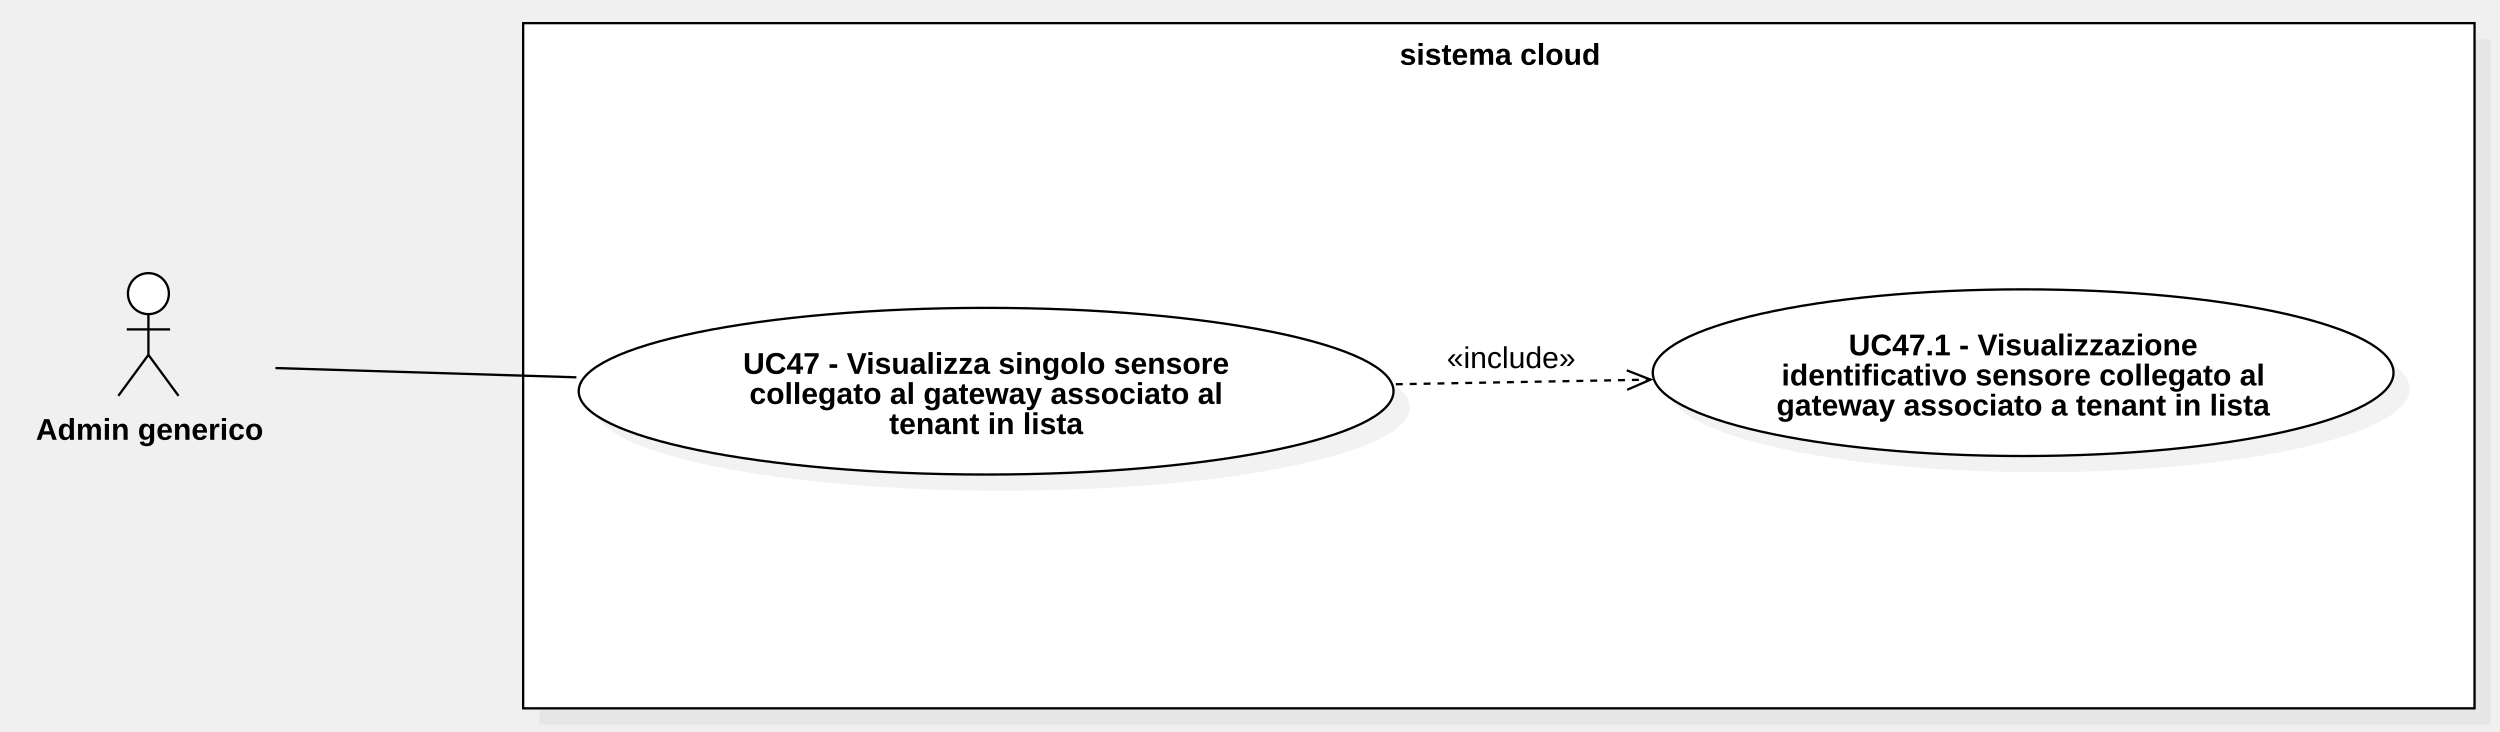
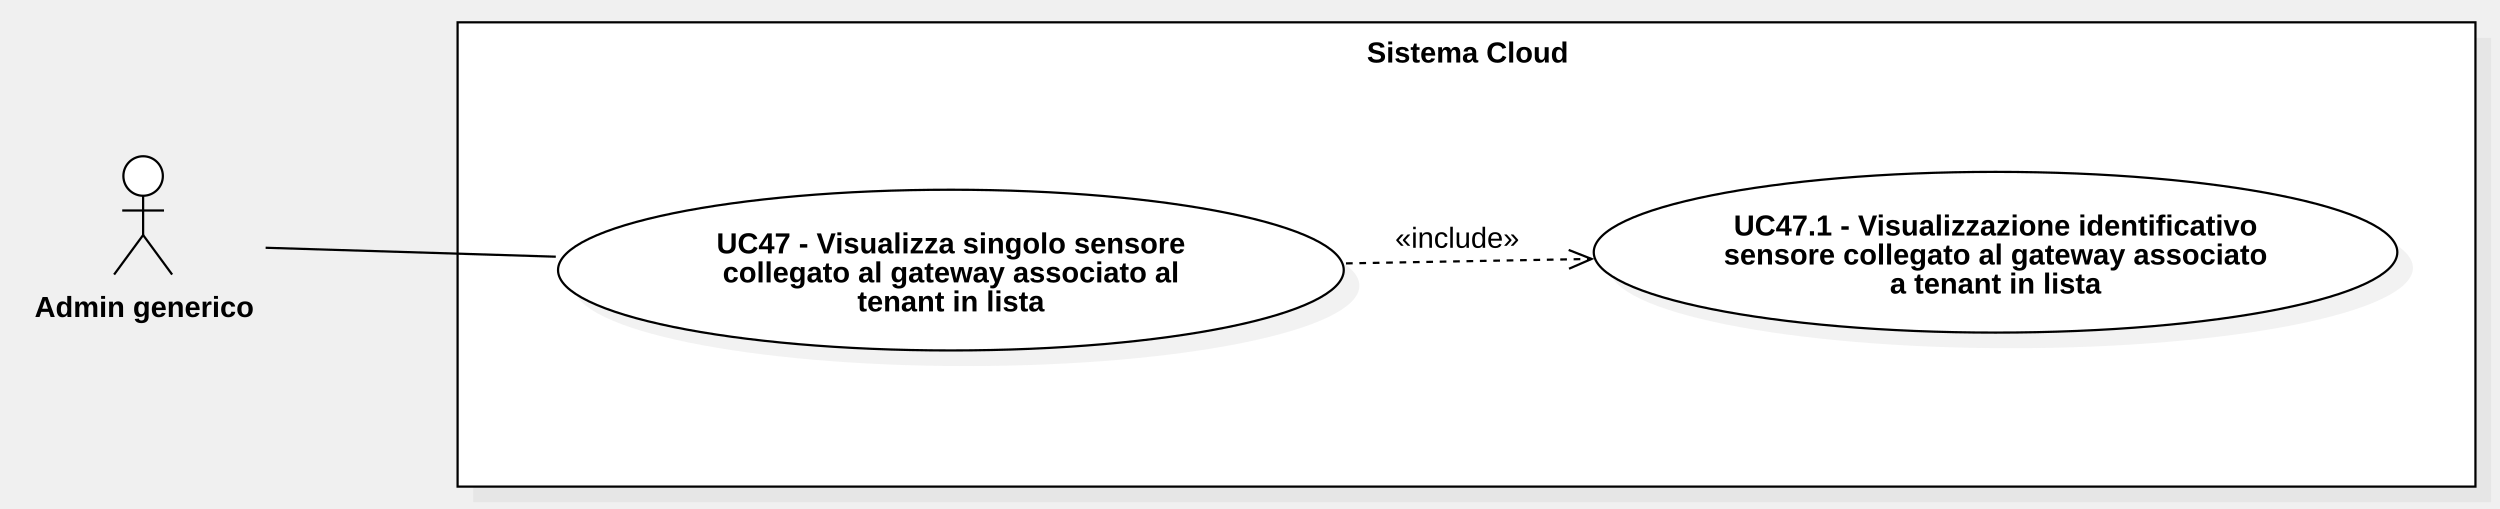
- <svg xmlns="http://www.w3.org/2000/svg" version="1.1" width="1080" height="316">
+ <svg xmlns="http://www.w3.org/2000/svg" version="1.1" width="1120" height="228">
  <defs />
  <g>
    <g>
-       <rect fill="#C0C0C0" stroke="none" x="314" y="312" width="843" height="296" transform="matrix(1 0 0 1 -81 -295)" fill-opacity="0.2" />
+       <rect fill="#C0C0C0" stroke="none" x="319" y="511" width="904" height="208" transform="matrix(1 0 0 1 -107 -494)" fill-opacity="0.2" />
    </g>
    <g>
-       <rect fill="#ffffff" stroke="none" x="307" y="305" width="843" height="296" transform="matrix(1 0 0 1 -81 -295)" />
+       <rect fill="#ffffff" stroke="none" x="312" y="504" width="904" height="208" transform="matrix(1 0 0 1 -107 -494)" />
    </g>
    <g>
-       <path fill="none" stroke="#000000" paint-order="fill stroke markers" d=" M 226 10 L 1069 10 L 1069 306 L 226 306 L 226 10 Z Z" stroke-miterlimit="10" stroke-dasharray="" />
+       <path fill="none" stroke="#000000" paint-order="fill stroke markers" d=" M 205 10 L 1109 10 L 1109 218 L 205 218 L 205 10 Z Z" stroke-miterlimit="10" stroke-dasharray="" />
    </g>
    <g>
      <g>
        <path fill="none" stroke="none" />
-         <text fill="#000000" stroke="none" font-family="Arial" font-size="13px" font-style="normal" font-weight="bold" text-decoration="undefined" x="729" y="318.5" text-anchor="middle" dominant-baseline="central" transform="matrix(1 0 0 1 -81 -295)">sistema cloud</text>
+         <text fill="#000000" stroke="none" font-family="Arial" font-size="13px" font-style="normal" font-weight="bold" text-decoration="undefined" x="764.5" y="517.5" text-anchor="middle" dominant-baseline="central" transform="matrix(1 0 0 1 -107 -494)">Sistema Cloud</text>
      </g>
    </g>
    <g>
-       <path fill="#ffffff" stroke="none" paint-order="stroke fill markers" d=" M 55.278 126.85 C 55.278 121.962 59.236 118 64.118 118 C 69 118 72.958 121.962 72.958 126.85 C 72.958 131.738 69 135.7 64.118 135.7 C 59.236 135.7 55.278 131.738 55.278 126.85 Z" />
+       <path fill="#ffffff" stroke="none" paint-order="stroke fill markers" d=" M 55.278 78.85 C 55.278 73.962 59.236 70 64.118 70 C 69 70 72.958 73.962 72.958 78.85 C 72.958 83.738 69 87.7 64.118 87.7 C 59.236 87.7 55.278 83.738 55.278 78.85 Z" />
    </g>
    <g>
-       <path fill="none" stroke="#000000" paint-order="fill stroke markers" d=" M 55.278 126.85 C 55.278 121.962 59.236 118 64.118 118 C 69 118 72.958 121.962 72.958 126.85 C 72.958 131.738 69 135.7 64.118 135.7 C 59.236 135.7 55.278 131.738 55.278 126.85 Z" stroke-miterlimit="10" stroke-dasharray="" />
+       <path fill="none" stroke="#000000" paint-order="fill stroke markers" d=" M 55.278 78.85 C 55.278 73.962 59.236 70 64.118 70 C 69 70 72.958 73.962 72.958 78.85 C 72.958 83.738 69 87.7 64.118 87.7 C 59.236 87.7 55.278 83.738 55.278 78.85 Z" stroke-miterlimit="10" stroke-dasharray="" />
    </g>
    <g>
-       <path fill="none" stroke="#000000" paint-order="fill stroke markers" d=" M 64.118 135.7 L 64.118 153.3" stroke-miterlimit="10" stroke-dasharray="" />
+       <path fill="none" stroke="#000000" paint-order="fill stroke markers" d=" M 64.118 87.7 L 64.118 105.3" stroke-miterlimit="10" stroke-dasharray="" />
    </g>
    <g>
-       <path fill="none" stroke="#000000" paint-order="fill stroke markers" d=" M 54.758 142.3 L 73.478 142.3" stroke-miterlimit="10" stroke-dasharray="" />
+       <path fill="none" stroke="#000000" paint-order="fill stroke markers" d=" M 54.758 94.3 L 73.478 94.3" stroke-miterlimit="10" stroke-dasharray="" />
    </g>
    <g>
-       <path fill="none" stroke="#000000" paint-order="fill stroke markers" d=" M 64.118 153.3 L 51.118 171" stroke-miterlimit="10" stroke-dasharray="" />
+       <path fill="none" stroke="#000000" paint-order="fill stroke markers" d=" M 64.118 105.3 L 51.118 123" stroke-miterlimit="10" stroke-dasharray="" />
    </g>
    <g>
-       <path fill="none" stroke="#000000" paint-order="fill stroke markers" d=" M 64.118 153.3 L 77.118 171" stroke-miterlimit="10" stroke-dasharray="" />
+       <path fill="none" stroke="#000000" paint-order="fill stroke markers" d=" M 64.118 105.3 L 77.118 123" stroke-miterlimit="10" stroke-dasharray="" />
    </g>
    <g>
      <g>
        <path fill="none" stroke="none" />
-         <text fill="#000000" stroke="none" font-family="Arial" font-size="13px" font-style="normal" font-weight="bold" text-decoration="undefined" x="145.618" y="480.5" text-anchor="middle" dominant-baseline="central" transform="matrix(1 0 0 1 -81 -295)">Admin generico</text>
+         <text fill="#000000" stroke="none" font-family="Arial" font-size="13px" font-style="normal" font-weight="bold" text-decoration="undefined" x="171.618" y="631.5" text-anchor="middle" dominant-baseline="central" transform="matrix(1 0 0 1 -107 -494)">Admin generico</text>
      </g>
    </g>
    <g>
-       <path fill="#C0C0C0" stroke="none" paint-order="stroke fill markers" d=" M 257 176 C 257 156.118 335.798 140 433 140 C 530.202 140 609 156.118 609 176 C 609 195.882 530.202 212 433 212 C 335.798 212 257 195.882 257 176 Z" fill-opacity="0.2" />
+       <path fill="#C0C0C0" stroke="none" paint-order="stroke fill markers" d=" M 257 128 C 257 108.118 335.798 92 433 92 C 530.202 92 609 108.118 609 128 C 609 147.882 530.202 164 433 164 C 335.798 164 257 147.882 257 128 Z" fill-opacity="0.2" />
    </g>
    <g>
-       <path fill="#ffffff" stroke="none" paint-order="stroke fill markers" d=" M 250 169 C 250 149.118 328.798 133 426 133 C 523.202 133 602 149.118 602 169 C 602 188.882 523.202 205 426 205 C 328.798 205 250 188.882 250 169 Z" />
+       <path fill="#ffffff" stroke="none" paint-order="stroke fill markers" d=" M 250 121 C 250 101.118 328.798 85 426 85 C 523.202 85 602 101.118 602 121 C 602 140.882 523.202 157 426 157 C 328.798 157 250 140.882 250 121 Z" />
    </g>
    <g>
-       <path fill="none" stroke="#000000" paint-order="fill stroke markers" d=" M 250 169 C 250 149.118 328.798 133 426 133 C 523.202 133 602 149.118 602 169 C 602 188.882 523.202 205 426 205 C 328.798 205 250 188.882 250 169 Z" stroke-miterlimit="10" stroke-dasharray="" />
+       <path fill="none" stroke="#000000" paint-order="fill stroke markers" d=" M 250 121 C 250 101.118 328.798 85 426 85 C 523.202 85 602 101.118 602 121 C 602 140.882 523.202 157 426 157 C 328.798 157 250 140.882 250 121 Z" stroke-miterlimit="10" stroke-dasharray="" />
    </g>
    <g>
      <g>
        <path fill="none" stroke="none" />
-         <text fill="#000000" stroke="none" font-family="Arial" font-size="13px" font-style="normal" font-weight="bold" text-decoration="undefined" x="507" y="452" text-anchor="middle" dominant-baseline="central" transform="matrix(1 0 0 1 -81 -295)">UC47 - Visualizza singolo sensore</text>
-         <text fill="#000000" stroke="none" font-family="Arial" font-size="13px" font-style="normal" font-weight="bold" text-decoration="undefined" x="507" y="465" text-anchor="middle" dominant-baseline="central" transform="matrix(1 0 0 1 -81 -295)">collegato al gateway associato al</text>
-         <text fill="#000000" stroke="none" font-family="Arial" font-size="13px" font-style="normal" font-weight="bold" text-decoration="undefined" x="507" y="478" text-anchor="middle" dominant-baseline="central" transform="matrix(1 0 0 1 -81 -295)">tenant in lista</text>
+         <text fill="#000000" stroke="none" font-family="Arial" font-size="13px" font-style="normal" font-weight="bold" text-decoration="undefined" x="533" y="603" text-anchor="middle" dominant-baseline="central" transform="matrix(1 0 0 1 -107 -494)">UC47 - Visualizza singolo sensore</text>
+         <text fill="#000000" stroke="none" font-family="Arial" font-size="13px" font-style="normal" font-weight="bold" text-decoration="undefined" x="533" y="616" text-anchor="middle" dominant-baseline="central" transform="matrix(1 0 0 1 -107 -494)">collegato al gateway associato al</text>
+         <text fill="#000000" stroke="none" font-family="Arial" font-size="13px" font-style="normal" font-weight="bold" text-decoration="undefined" x="533" y="629" text-anchor="middle" dominant-baseline="central" transform="matrix(1 0 0 1 -107 -494)">tenant in lista</text>
      </g>
    </g>
    <g>
-       <path fill="#C0C0C0" stroke="none" paint-order="stroke fill markers" d=" M 721 168 C 721 148.118 792.634 132 881 132 C 969.366 132 1041 148.118 1041 168 C 1041 187.882 969.366 204 881 204 C 792.634 204 721 187.882 721 168 Z" fill-opacity="0.2" />
+       <path fill="#C0C0C0" stroke="none" paint-order="stroke fill markers" d=" M 721 120 C 721 100.118 801.589 84 901 84 C 1000.411 84 1081 100.118 1081 120 C 1081 139.882 1000.411 156 901 156 C 801.589 156 721 139.882 721 120 Z" fill-opacity="0.2" />
    </g>
    <g>
-       <path fill="#ffffff" stroke="none" paint-order="stroke fill markers" d=" M 714 161 C 714 141.118 785.634 125 874 125 C 962.366 125 1034 141.118 1034 161 C 1034 180.882 962.366 197 874 197 C 785.634 197 714 180.882 714 161 Z" />
+       <path fill="#ffffff" stroke="none" paint-order="stroke fill markers" d=" M 714 113 C 714 93.118 794.589 77 894 77 C 993.411 77 1074 93.118 1074 113 C 1074 132.882 993.411 149 894 149 C 794.589 149 714 132.882 714 113 Z" />
    </g>
    <g>
-       <path fill="none" stroke="#000000" paint-order="fill stroke markers" d=" M 714 161 C 714 141.118 785.634 125 874 125 C 962.366 125 1034 141.118 1034 161 C 1034 180.882 962.366 197 874 197 C 785.634 197 714 180.882 714 161 Z" stroke-miterlimit="10" stroke-dasharray="" />
+       <path fill="none" stroke="#000000" paint-order="fill stroke markers" d=" M 714 113 C 714 93.118 794.589 77 894 77 C 993.411 77 1074 93.118 1074 113 C 1074 132.882 993.411 149 894 149 C 794.589 149 714 132.882 714 113 Z" stroke-miterlimit="10" stroke-dasharray="" />
    </g>
    <g>
      <g>
        <path fill="none" stroke="none" />
-         <text fill="#000000" stroke="none" font-family="Arial" font-size="13px" font-style="normal" font-weight="bold" text-decoration="undefined" x="955" y="444" text-anchor="middle" dominant-baseline="central" transform="matrix(1 0 0 1 -81 -295)">UC47.1 - Visualizzazione</text>
-         <text fill="#000000" stroke="none" font-family="Arial" font-size="13px" font-style="normal" font-weight="bold" text-decoration="undefined" x="955" y="457" text-anchor="middle" dominant-baseline="central" transform="matrix(1 0 0 1 -81 -295)">identificativo sensore collegato al</text>
-         <text fill="#000000" stroke="none" font-family="Arial" font-size="13px" font-style="normal" font-weight="bold" text-decoration="undefined" x="955" y="470" text-anchor="middle" dominant-baseline="central" transform="matrix(1 0 0 1 -81 -295)">gateway associato a tenant in lista</text>
+         <text fill="#000000" stroke="none" font-family="Arial" font-size="13px" font-style="normal" font-weight="bold" text-decoration="undefined" x="1001" y="595" text-anchor="middle" dominant-baseline="central" transform="matrix(1 0 0 1 -107 -494)">UC47.1 - Visualizzazione identificativo</text>
+         <text fill="#000000" stroke="none" font-family="Arial" font-size="13px" font-style="normal" font-weight="bold" text-decoration="undefined" x="1001" y="608" text-anchor="middle" dominant-baseline="central" transform="matrix(1 0 0 1 -107 -494)">sensore collegato al gateway associato</text>
+         <text fill="#000000" stroke="none" font-family="Arial" font-size="13px" font-style="normal" font-weight="bold" text-decoration="undefined" x="1001" y="621" text-anchor="middle" dominant-baseline="central" transform="matrix(1 0 0 1 -107 -494)">a tenant in lista</text>
      </g>
    </g>
    <g>
-       <path fill="none" stroke="#000000" paint-order="fill stroke markers" d=" M 603 166 L 713 164" stroke-miterlimit="10" stroke-dasharray="3" />
+       <path fill="none" stroke="#000000" paint-order="fill stroke markers" d=" M 603 118 L 713 116" stroke-miterlimit="10" stroke-dasharray="3" />
    </g>
    <g>
-       <path fill="none" stroke="#000000" paint-order="fill stroke markers" d=" M 702.916 168.394 L 713 164 L 702.762 159.976" stroke-miterlimit="10" stroke-dasharray="" />
+       <path fill="none" stroke="#000000" paint-order="fill stroke markers" d=" M 702.916 120.394 L 713 116 L 702.762 111.976" stroke-miterlimit="10" stroke-dasharray="" />
    </g>
    <g>
-       <rect fill="#ffffff" stroke="none" x="706" y="443" width="55.656" height="13" transform="matrix(1 0 0 1 -81 -295)" />
+       <rect fill="#ffffff" stroke="none" x="732" y="594" width="55.656" height="13" transform="matrix(1 0 0 1 -107 -494)" />
    </g>
    <g>
      <g>
        <path fill="none" stroke="none" />
-         <text fill="#000000" stroke="none" font-family="Arial" font-size="13px" font-style="normal" font-weight="normal" text-decoration="undefined" x="733.828" y="449.5" text-anchor="middle" dominant-baseline="central" transform="matrix(1 0 0 1 -81 -295)">«include»</text>
+         <text fill="#000000" stroke="none" font-family="Arial" font-size="13px" font-style="normal" font-weight="normal" text-decoration="undefined" x="759.828" y="600.5" text-anchor="middle" dominant-baseline="central" transform="matrix(1 0 0 1 -107 -494)">«include»</text>
      </g>
    </g>
    <g>
-       <path fill="none" stroke="#000000" paint-order="fill stroke markers" d=" M 249 163 L 119 159" stroke-miterlimit="10" stroke-dasharray="" />
+       <path fill="none" stroke="#000000" paint-order="fill stroke markers" d=" M 249 115 L 119 111" stroke-miterlimit="10" stroke-dasharray="" />
    </g>
  </g>
</svg>
